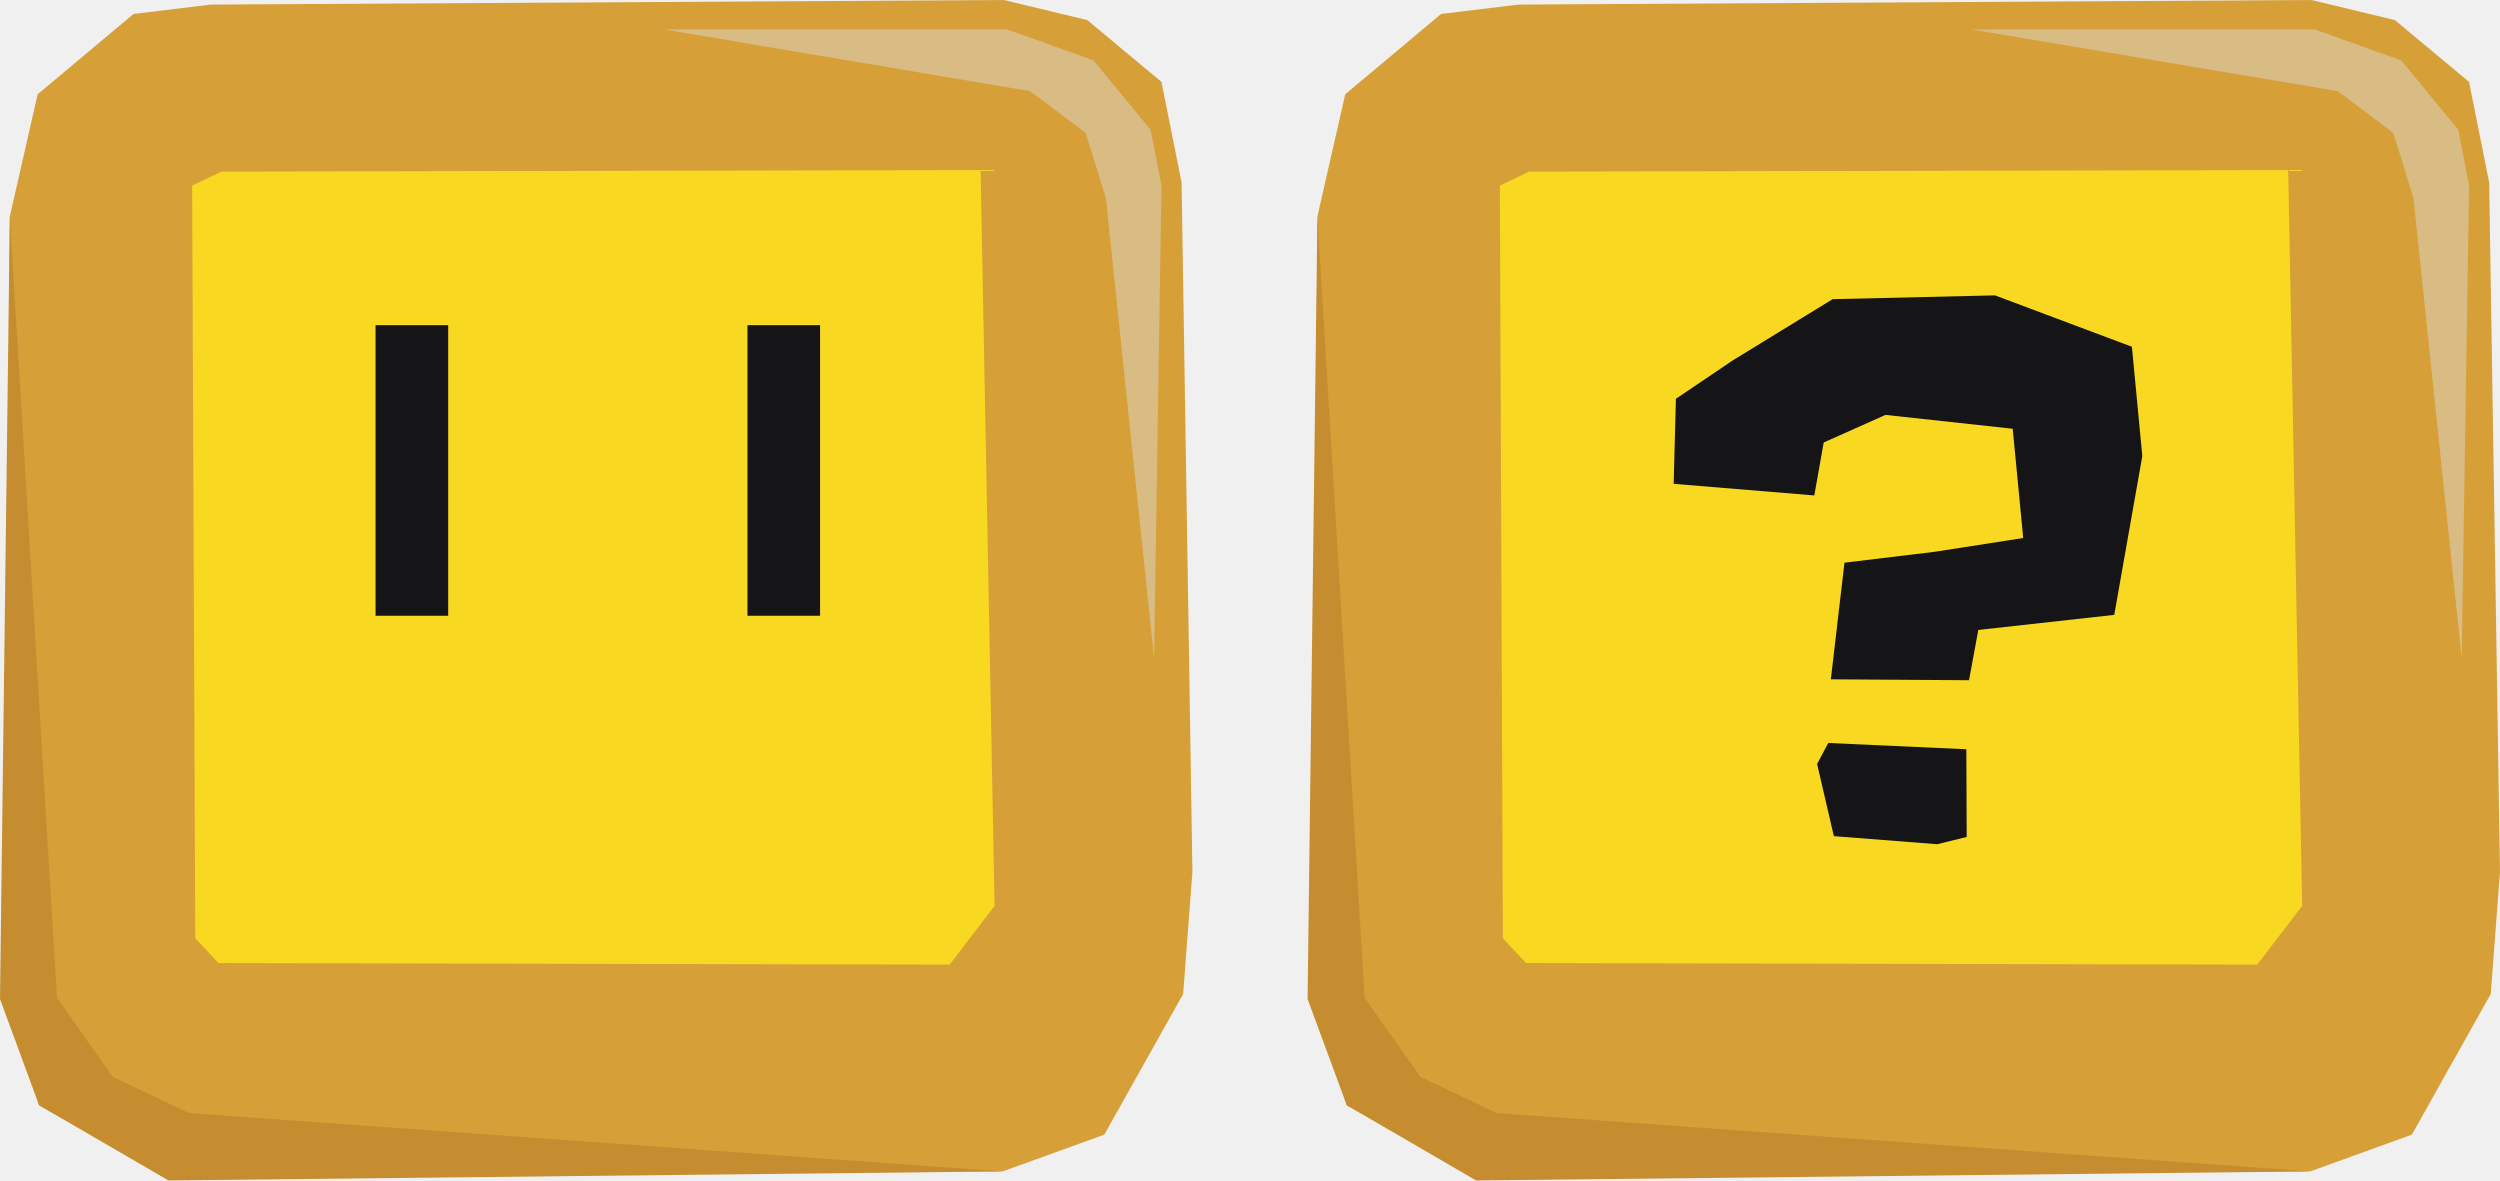
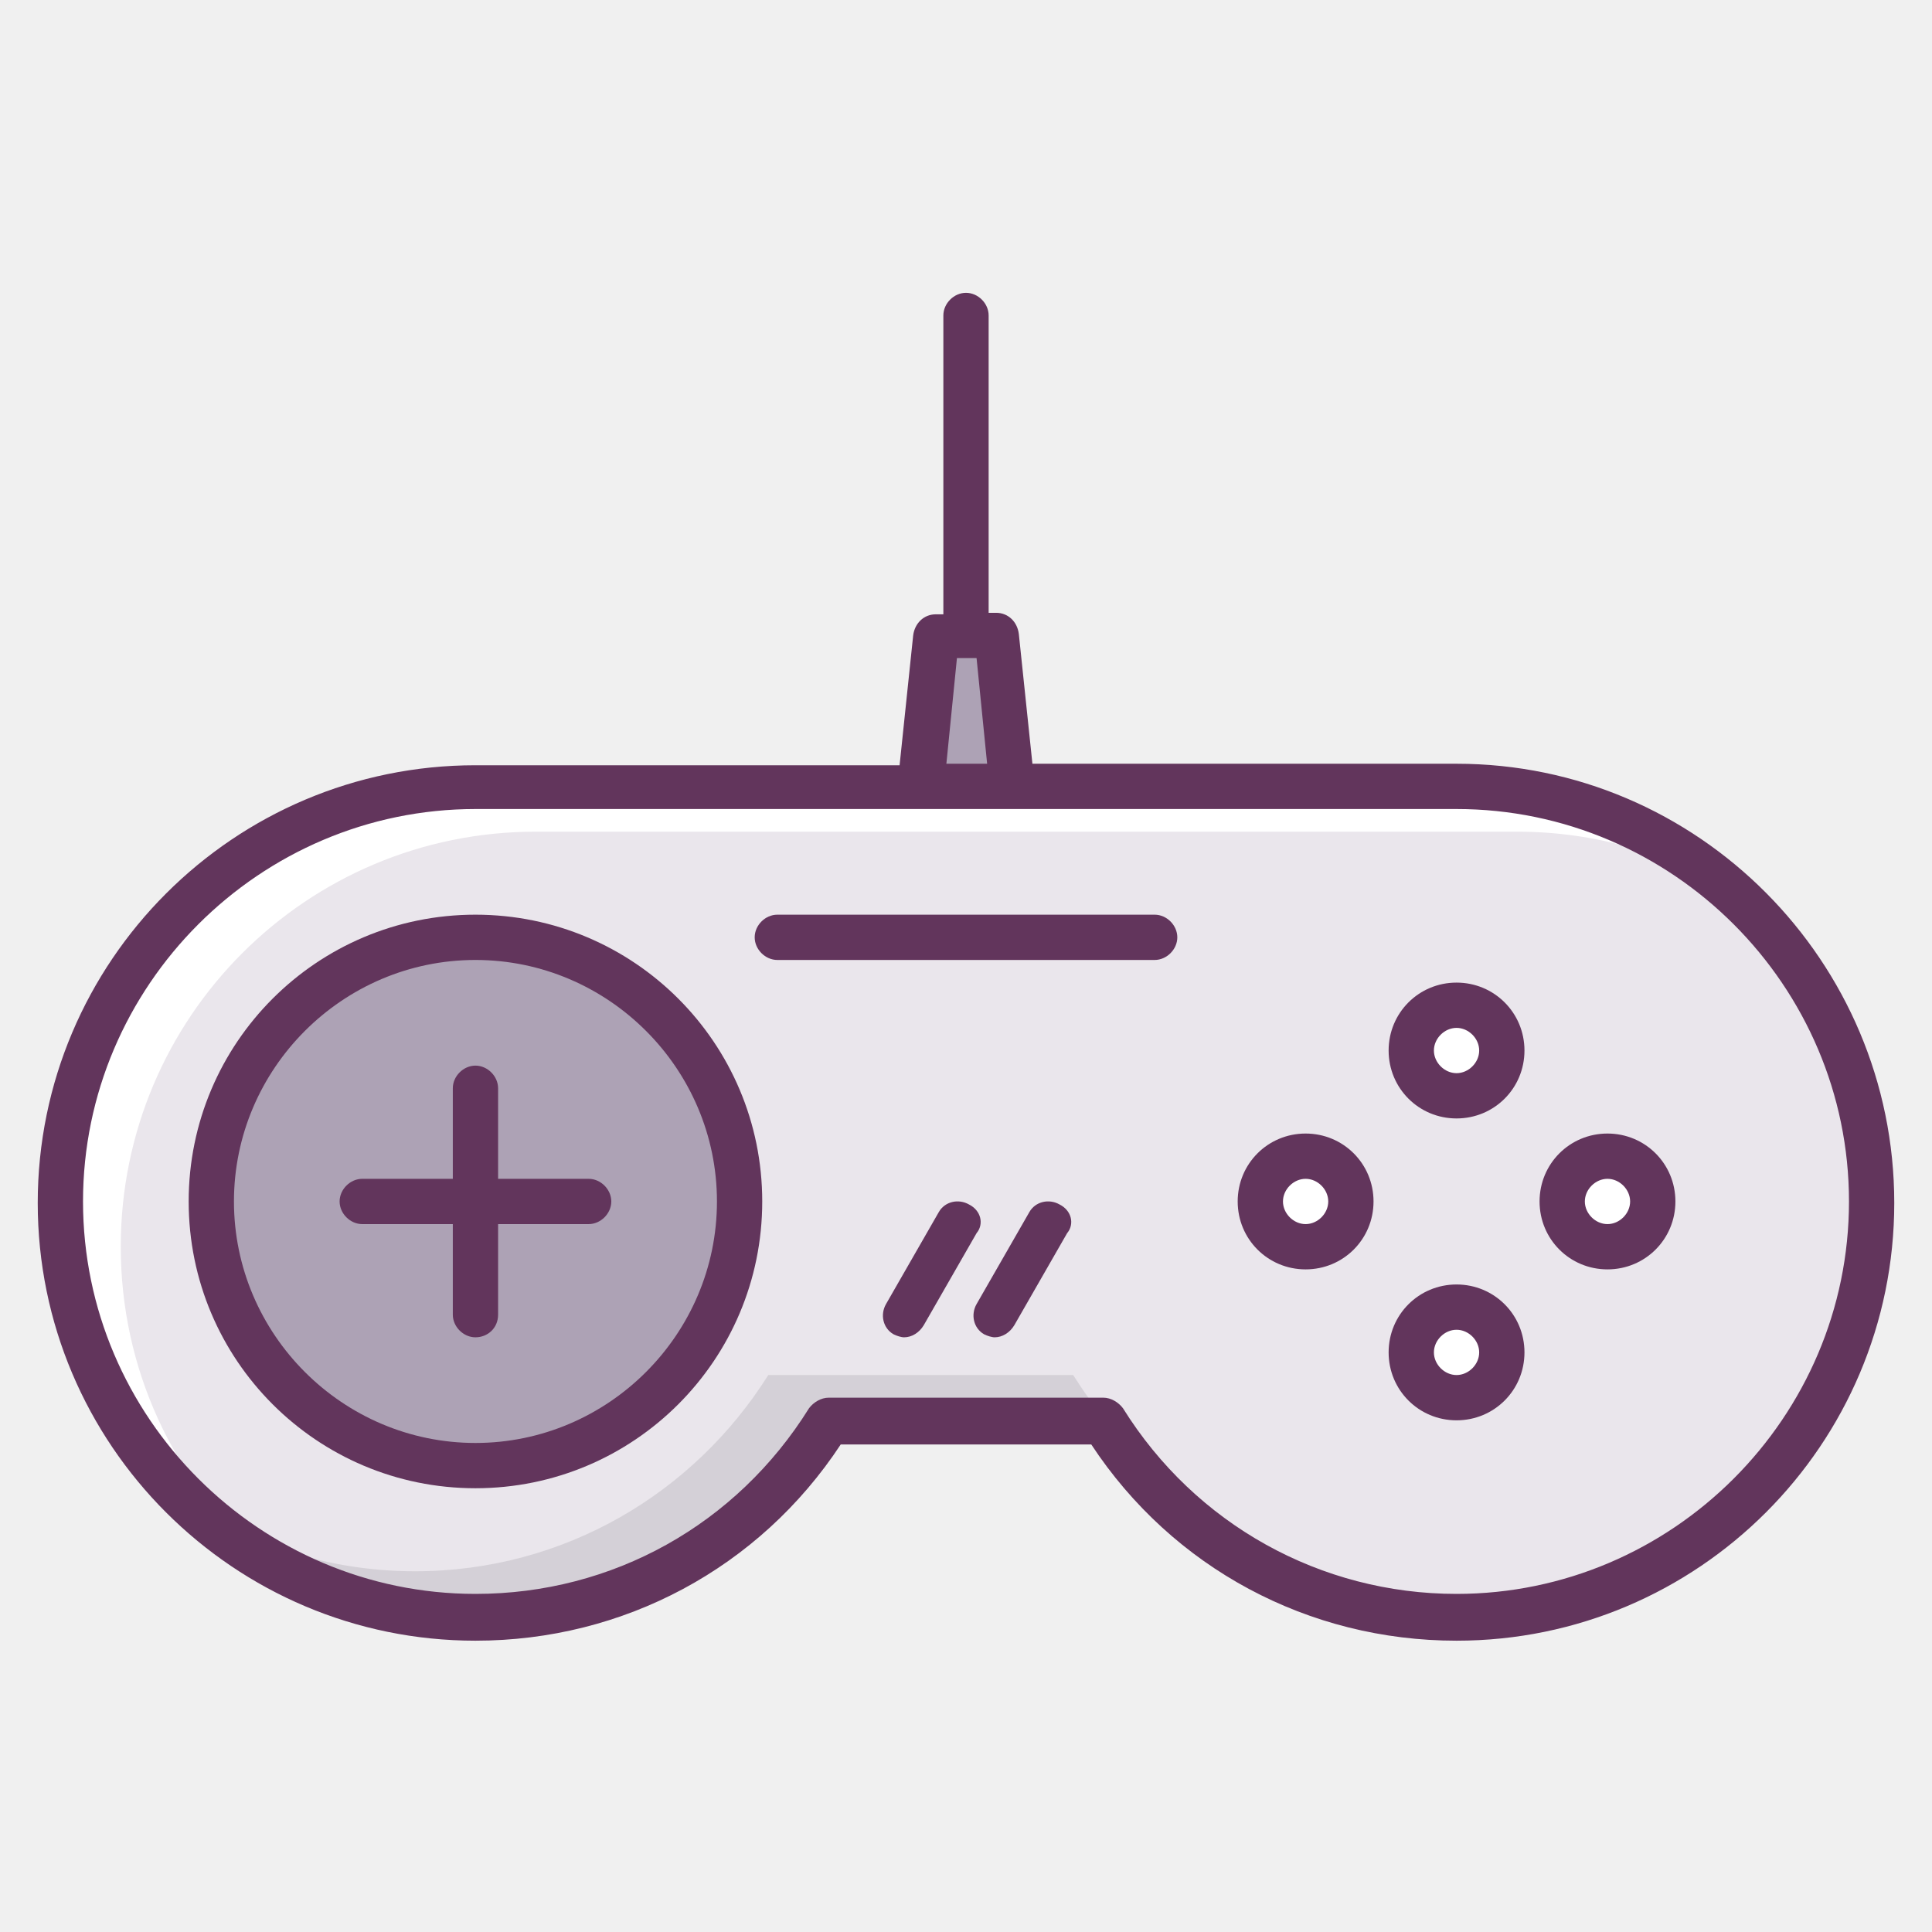
- <svg xmlns="http://www.w3.org/2000/svg" viewBox="0 0 223.79 105.67">
-   <defs>
-     <style>.a{fill:#d79f37;}.b{fill:#dbdbdb;opacity:0.47;}.c{fill:#f8d821;}.d{fill:#c68d30;}.e{fill:#151416;}</style>
-   </defs>
-   <polygon class="a" points="135.92 0.41 129 1.25 120.42 8.44 117.93 19.37 117.51 89.26 120.56 98.94 130.66 104.62 138.69 104.89 206.8 104.86 215.9 101.57 222.96 88.98 223.79 78.05 222.82 16.33 221.02 7.33 214.38 1.8 206.91 0 135.92 0.41" />
-   <polygon class="b" points="176.46 2.63 207.19 2.63 214.94 5.4 220.06 11.62 221.02 16.61 220.36 58.92 216.04 17.71 214.24 11.9 209.26 8.16 176.46 2.63" />
-   <polygon class="c" points="134.26 16.61 134.53 84 136.61 86.21 202.06 86.35 206.08 81.09 204.83 15.22 136.89 15.36 134.26 16.61" />
-   <polygon class="d" points="206.8 104.86 132.13 105.67 120.56 98.94 117.05 89.43 117.93 19.37 122.16 89.32 127.14 96.39 133.99 99.64 206.8 104.86" />
-   <polygon class="e" points="149.82 43.31 162.41 44.35 163.25 39.61 168.78 37.14 180.17 38.38 181.11 48.16 173.22 49.39 165.11 50.37 163.89 60.81 176.26 60.89 177.09 56.39 189.26 55.04 191.77 40.83 190.84 31.04 178.58 26.44 164.05 26.78 155.11 32.26 150.02 35.7 149.82 43.31" />
-   <polygon class="e" points="162.66 68.39 164.16 74.85 173.42 75.57 176.05 74.92 176.02 67.07 163.66 66.51 162.66 68.39" />
-   <polygon class="a" points="18.86 0.41 11.95 1.25 3.37 8.44 0.88 19.37 0.46 89.26 3.5 98.94 13.61 104.62 21.63 104.89 89.75 104.86 98.85 101.57 105.91 88.98 106.74 78.05 105.77 16.33 103.97 7.33 97.33 1.8 89.86 0 18.86 0.41" />
-   <polygon class="b" points="59.41 2.63 90.13 2.63 97.88 5.4 103 11.62 103.97 16.61 103.31 58.92 98.99 17.71 97.19 11.9 92.21 8.16 59.41 2.63" />
-   <polygon class="c" points="17.2 16.61 17.48 84 19.56 86.21 85.01 86.35 89.03 81.09 87.78 15.22 19.83 15.36 17.2 16.61" />
-   <rect class="e" x="33.62" y="29.11" width="6.5" height="26.01" />
-   <rect class="e" x="66.91" y="29.11" width="6.5" height="26.01" />
-   <polygon class="d" points="89.75 104.86 15.08 105.67 3.5 98.94 0 89.43 0.88 19.37 5.1 89.32 10.09 96.39 16.93 99.64 89.75 104.86" />
+ <svg xmlns="http://www.w3.org/2000/svg" enable-background="new 0 0 128 128" id="Слой_1" version="1.1" viewBox="0 0 128 128" xml:space="preserve">
+   <g>
+     <g>
+       <path d="M96.5,52.1c0,0-64.2,0-65,0C16.3,52.1,4,64.4,4,79.6c0,15.2,12.3,27.5,27.5,27.5c9.9,0,18.5-5.2,23.4-13    h18.3c4.9,7.8,13.5,13,23.4,13c15.2,0,27.5-12.3,27.5-27.5C124,64.4,111.7,52.1,96.5,52.1z" fill="#EAE6EC" />
+     </g>
+     <g>
+       <g>
+         <path d="M8,82.6c0-15.2,12.3-27.5,27.5-27.5c0.8,0,65,0,65,0c5.3,0,10.2,1.5,14.4,4.1c-4.9-4.4-11.3-7.1-18.4-7.1     c0,0-64.2,0-65,0C16.3,52.1,4,64.4,4,79.6c0,9.9,5.2,18.6,13.1,23.4C11.5,98,8,90.7,8,82.6z" fill="#FFFFFF" />
+       </g>
+       <g opacity="0.1">
+         <path d="M50.9,91.1c-4.9,7.8-13.5,13-23.4,13c-5.3,0-10.2-1.5-14.4-4.1c4.9,4.4,11.3,7.1,18.4,7.1     c9.9,0,18.5-5.2,23.4-13h18.4c-0.8-0.9-1.5-1.9-2.2-3H50.9z" fill="#0C0F13" />
+       </g>
+     </g>
+     <g>
+       <polygon fill="#ADA2B5" points="66,42.1 62,42.1 61,52.1 67,52.1   " />
+     </g>
+     <g>
+       <circle cx="96.5" cy="69.6" fill="#FFFFFF" r="3" />
+     </g>
+     <g>
+       <circle cx="96.5" cy="89.6" fill="#FFFFFF" r="3" />
+     </g>
+     <g>
+       <circle cx="106.5" cy="79.6" fill="#FFFFFF" r="3" />
+     </g>
+     <g>
+       <circle cx="86.5" cy="79.6" fill="#FFFFFF" r="3" />
+     </g>
+     <g>
+       <circle cx="31.5" cy="79.6" fill="#ADA2B5" r="17.5" />
+     </g>
+   </g>
+   <g>
+     <g>
+       <path d="M96.5,50.6H68.4L67.5,42c-0.1-0.8-0.7-1.4-1.5-1.4h-0.5V20.9c0-0.8-0.7-1.5-1.5-1.5s-1.5,0.7-1.5,1.5v19.8    H62c-0.8,0-1.4,0.6-1.5,1.4l-0.9,8.6H31.5c-16,0-29,13-29,29s13,29,29,29c9.8,0,18.8-4.8,24.2-13h16.6c5.4,8.2,14.4,13,24.2,13    c16,0,29-13,29-29S112.5,50.6,96.5,50.6z M63.4,43.6h1.3l0.7,7h-2.7L63.4,43.6z M96.5,105.6c-9,0-17.3-4.6-22.1-12.3    c-0.3-0.4-0.8-0.7-1.3-0.7H54.9c-0.5,0-1,0.3-1.3,0.7c-4.8,7.7-13,12.3-22.1,12.3c-14.3,0-26-11.7-26-26s11.7-26,26-26H61h6h29.5    c14.3,0,26,11.7,26,26S110.8,105.6,96.5,105.6z" fill="#62355C" />
+     </g>
+     <g>
+       <path d="M76.5,60.6h-25c-0.8,0-1.5,0.7-1.5,1.5s0.7,1.5,1.5,1.5h25c0.8,0,1.5-0.7,1.5-1.5S77.3,60.6,76.5,60.6z" fill="#62355C" />
+     </g>
+     <g>
+       <path d="M70.2,79.8c-0.7-0.4-1.6-0.2-2,0.5l-3.5,6.1c-0.4,0.7-0.2,1.6,0.5,2c0.2,0.1,0.5,0.2,0.7,0.2    c0.5,0,1-0.3,1.3-0.8l3.5-6.1C71.2,81.1,71,80.2,70.2,79.8z" fill="#62355C" />
+     </g>
+     <g>
+       <path d="M64.2,79.8c-0.7-0.4-1.6-0.2-2,0.5l-3.5,6.1c-0.4,0.7-0.2,1.6,0.5,2c0.2,0.1,0.5,0.2,0.7,0.2    c0.5,0,1-0.3,1.3-0.8l3.5-6.1C65.2,81.1,65,80.2,64.2,79.8z" fill="#62355C" />
+     </g>
+     <g>
+       <path d="M39,78.1h-6v-6c0-0.8-0.7-1.5-1.5-1.5S30,71.3,30,72.1v6h-6c-0.8,0-1.5,0.7-1.5,1.5s0.7,1.5,1.5,1.5h6v6    c0,0.8,0.7,1.5,1.5,1.5S33,88,33,87.1v-6h6c0.8,0,1.5-0.7,1.5-1.5S39.8,78.1,39,78.1z" fill="#62355C" />
+     </g>
+     <g>
+       <path d="M96.5,65.1c-2.5,0-4.5,2-4.5,4.5s2,4.5,4.5,4.5s4.5-2,4.5-4.5S99,65.1,96.5,65.1z M96.5,71.1    c-0.8,0-1.5-0.7-1.5-1.5s0.7-1.5,1.5-1.5s1.5,0.7,1.5,1.5S97.3,71.1,96.5,71.1z" fill="#62355C" />
+     </g>
+     <g>
+       <path d="M96.5,85.1c-2.5,0-4.5,2-4.5,4.5s2,4.5,4.5,4.5s4.5-2,4.5-4.5S99,85.1,96.5,85.1z M96.5,91.1    c-0.8,0-1.5-0.7-1.5-1.5s0.7-1.5,1.5-1.5s1.5,0.7,1.5,1.5S97.3,91.1,96.5,91.1z" fill="#62355C" />
+     </g>
+     <g>
+       <path d="M106.5,75.1c-2.5,0-4.5,2-4.5,4.5s2,4.5,4.5,4.5s4.5-2,4.5-4.5S109,75.1,106.5,75.1z M106.5,81.1    c-0.8,0-1.5-0.7-1.5-1.5s0.7-1.5,1.5-1.5s1.5,0.7,1.5,1.5S107.3,81.1,106.5,81.1z" fill="#62355C" />
+     </g>
+     <g>
+       <path d="M86.5,75.1c-2.5,0-4.5,2-4.5,4.5s2,4.5,4.5,4.5s4.5-2,4.5-4.5S89,75.1,86.5,75.1z M86.5,81.1    c-0.8,0-1.5-0.7-1.5-1.5s0.7-1.5,1.5-1.5s1.5,0.7,1.5,1.5S87.3,81.1,86.5,81.1z" fill="#62355C" />
+     </g>
+     <g>
+       <path d="M31.5,60.6c-10.5,0-19,8.5-19,19s8.5,19,19,19s19-8.5,19-19S42,60.6,31.5,60.6z M31.5,95.6    c-8.8,0-16-7.2-16-16s7.2-16,16-16s16,7.2,16,16S40.3,95.6,31.5,95.6z" fill="#62355C" />
+     </g>
+   </g>
</svg>
